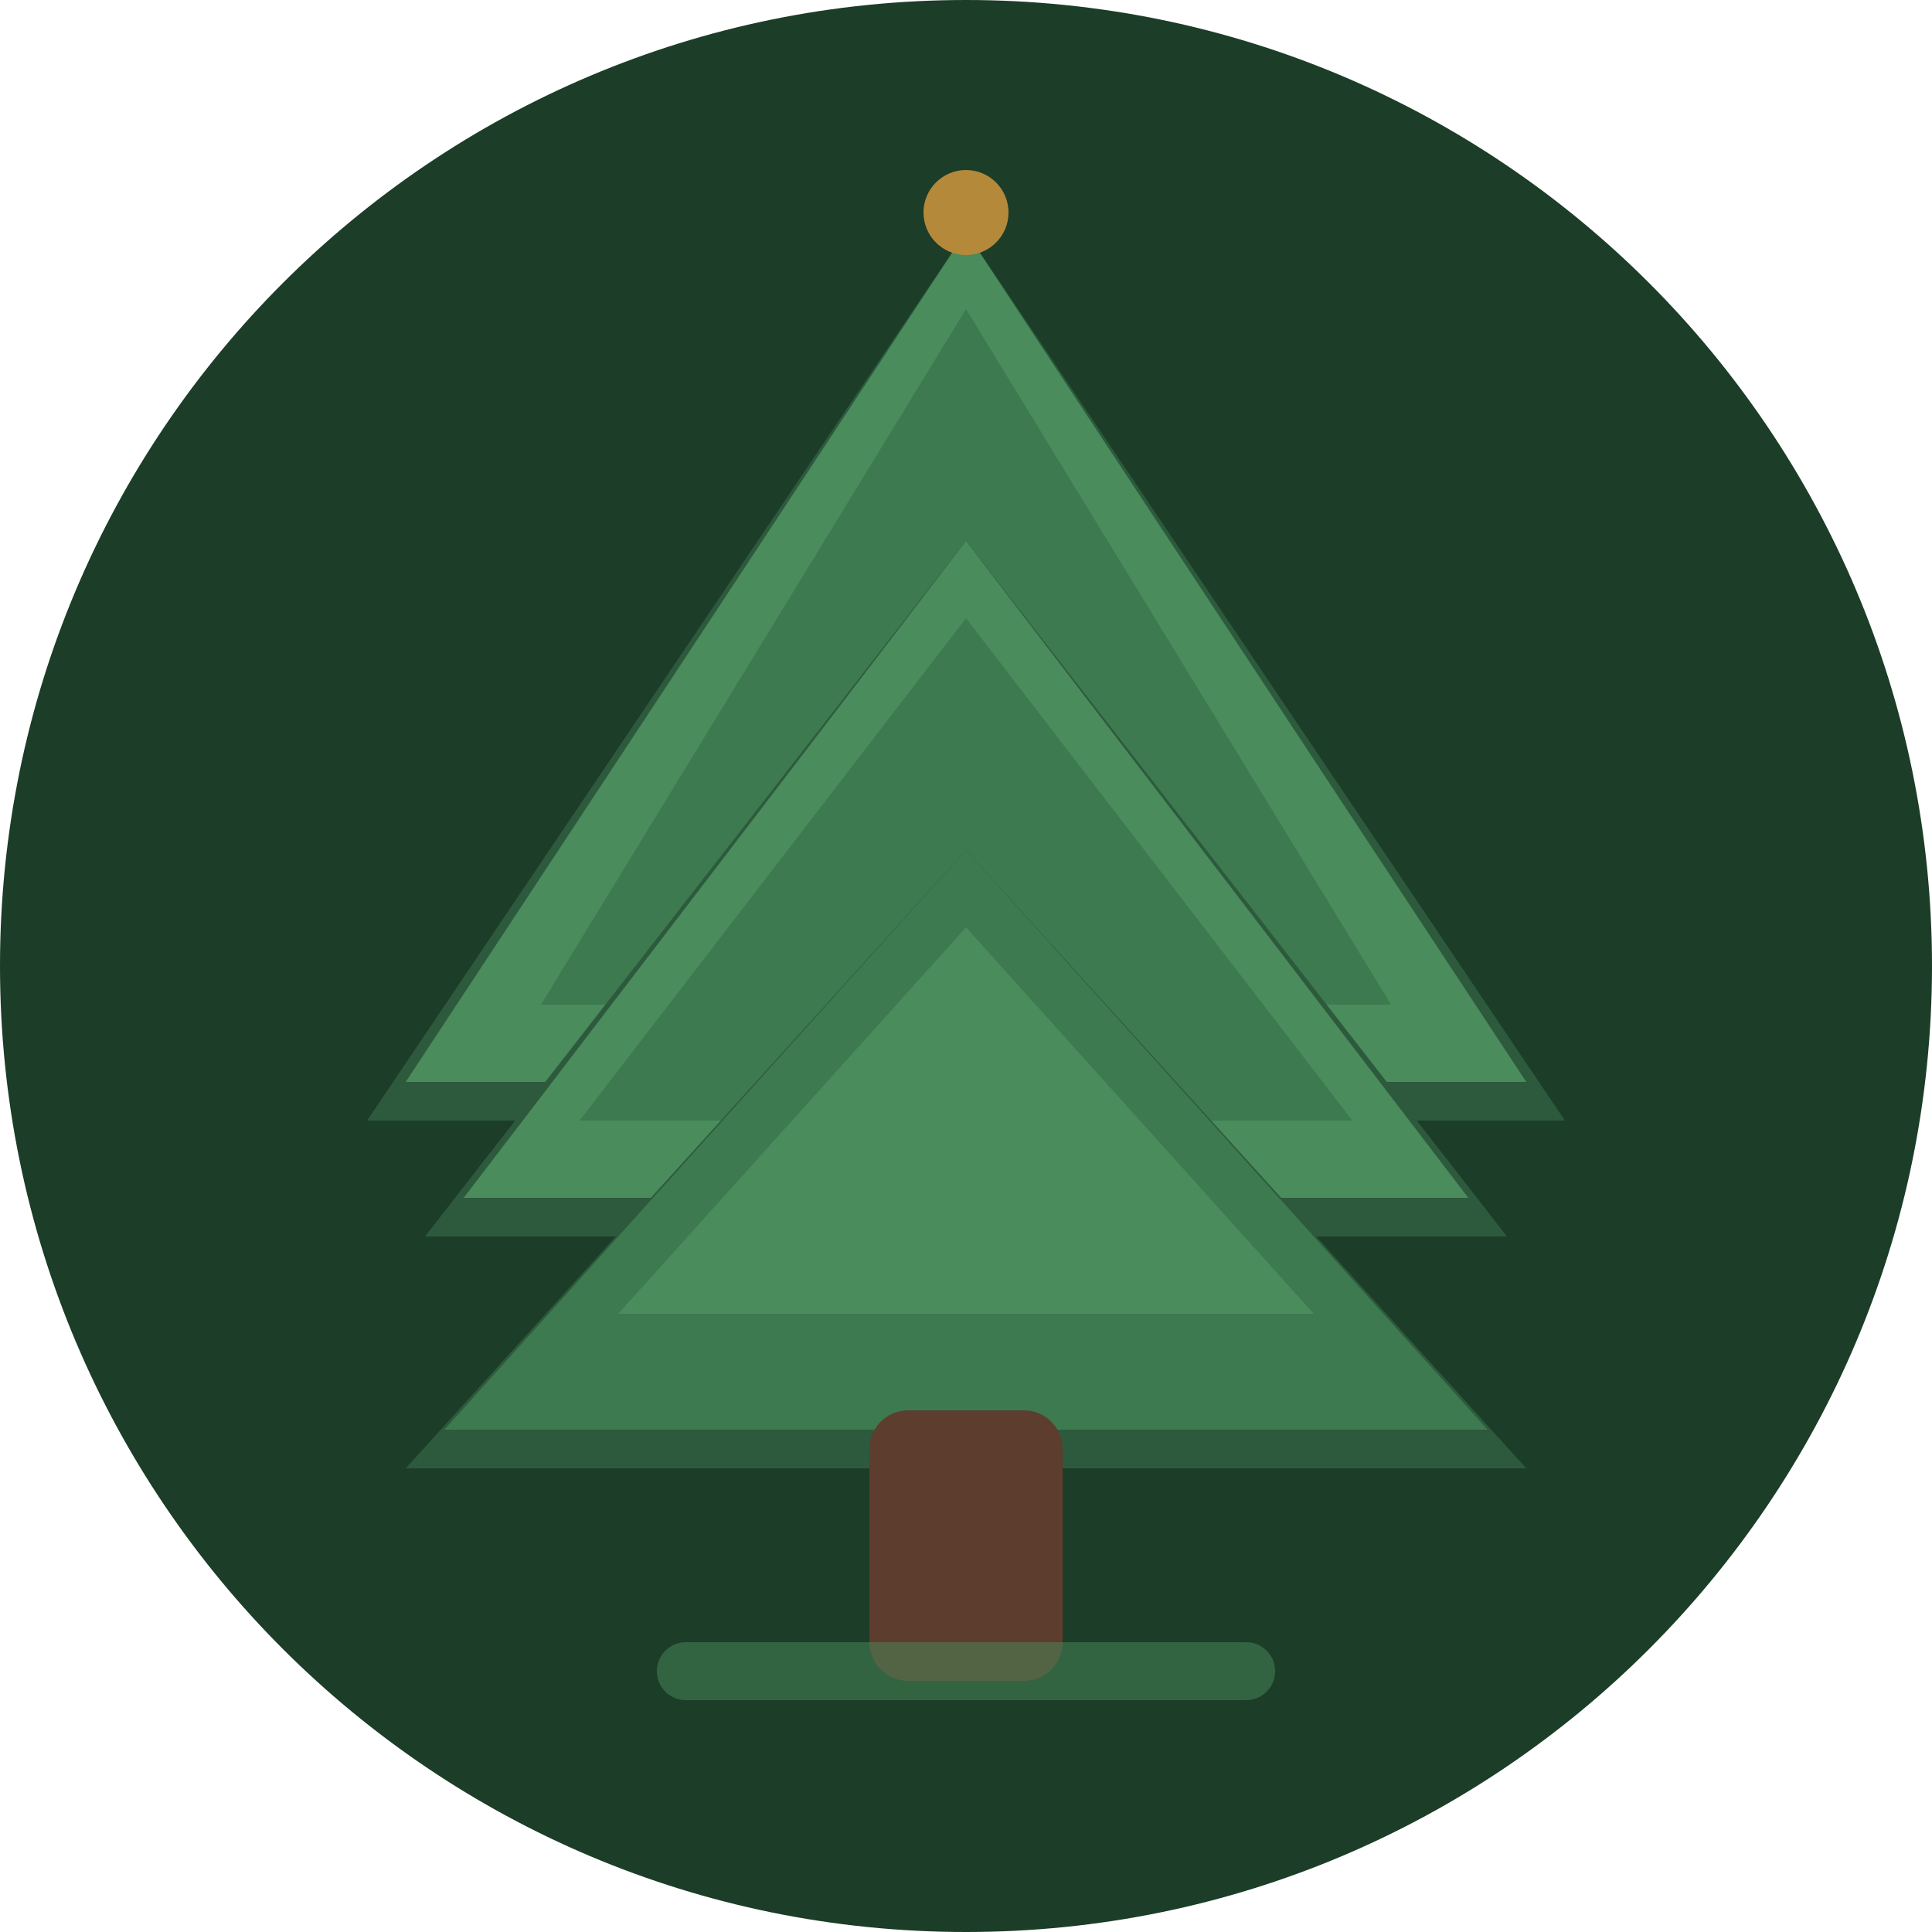
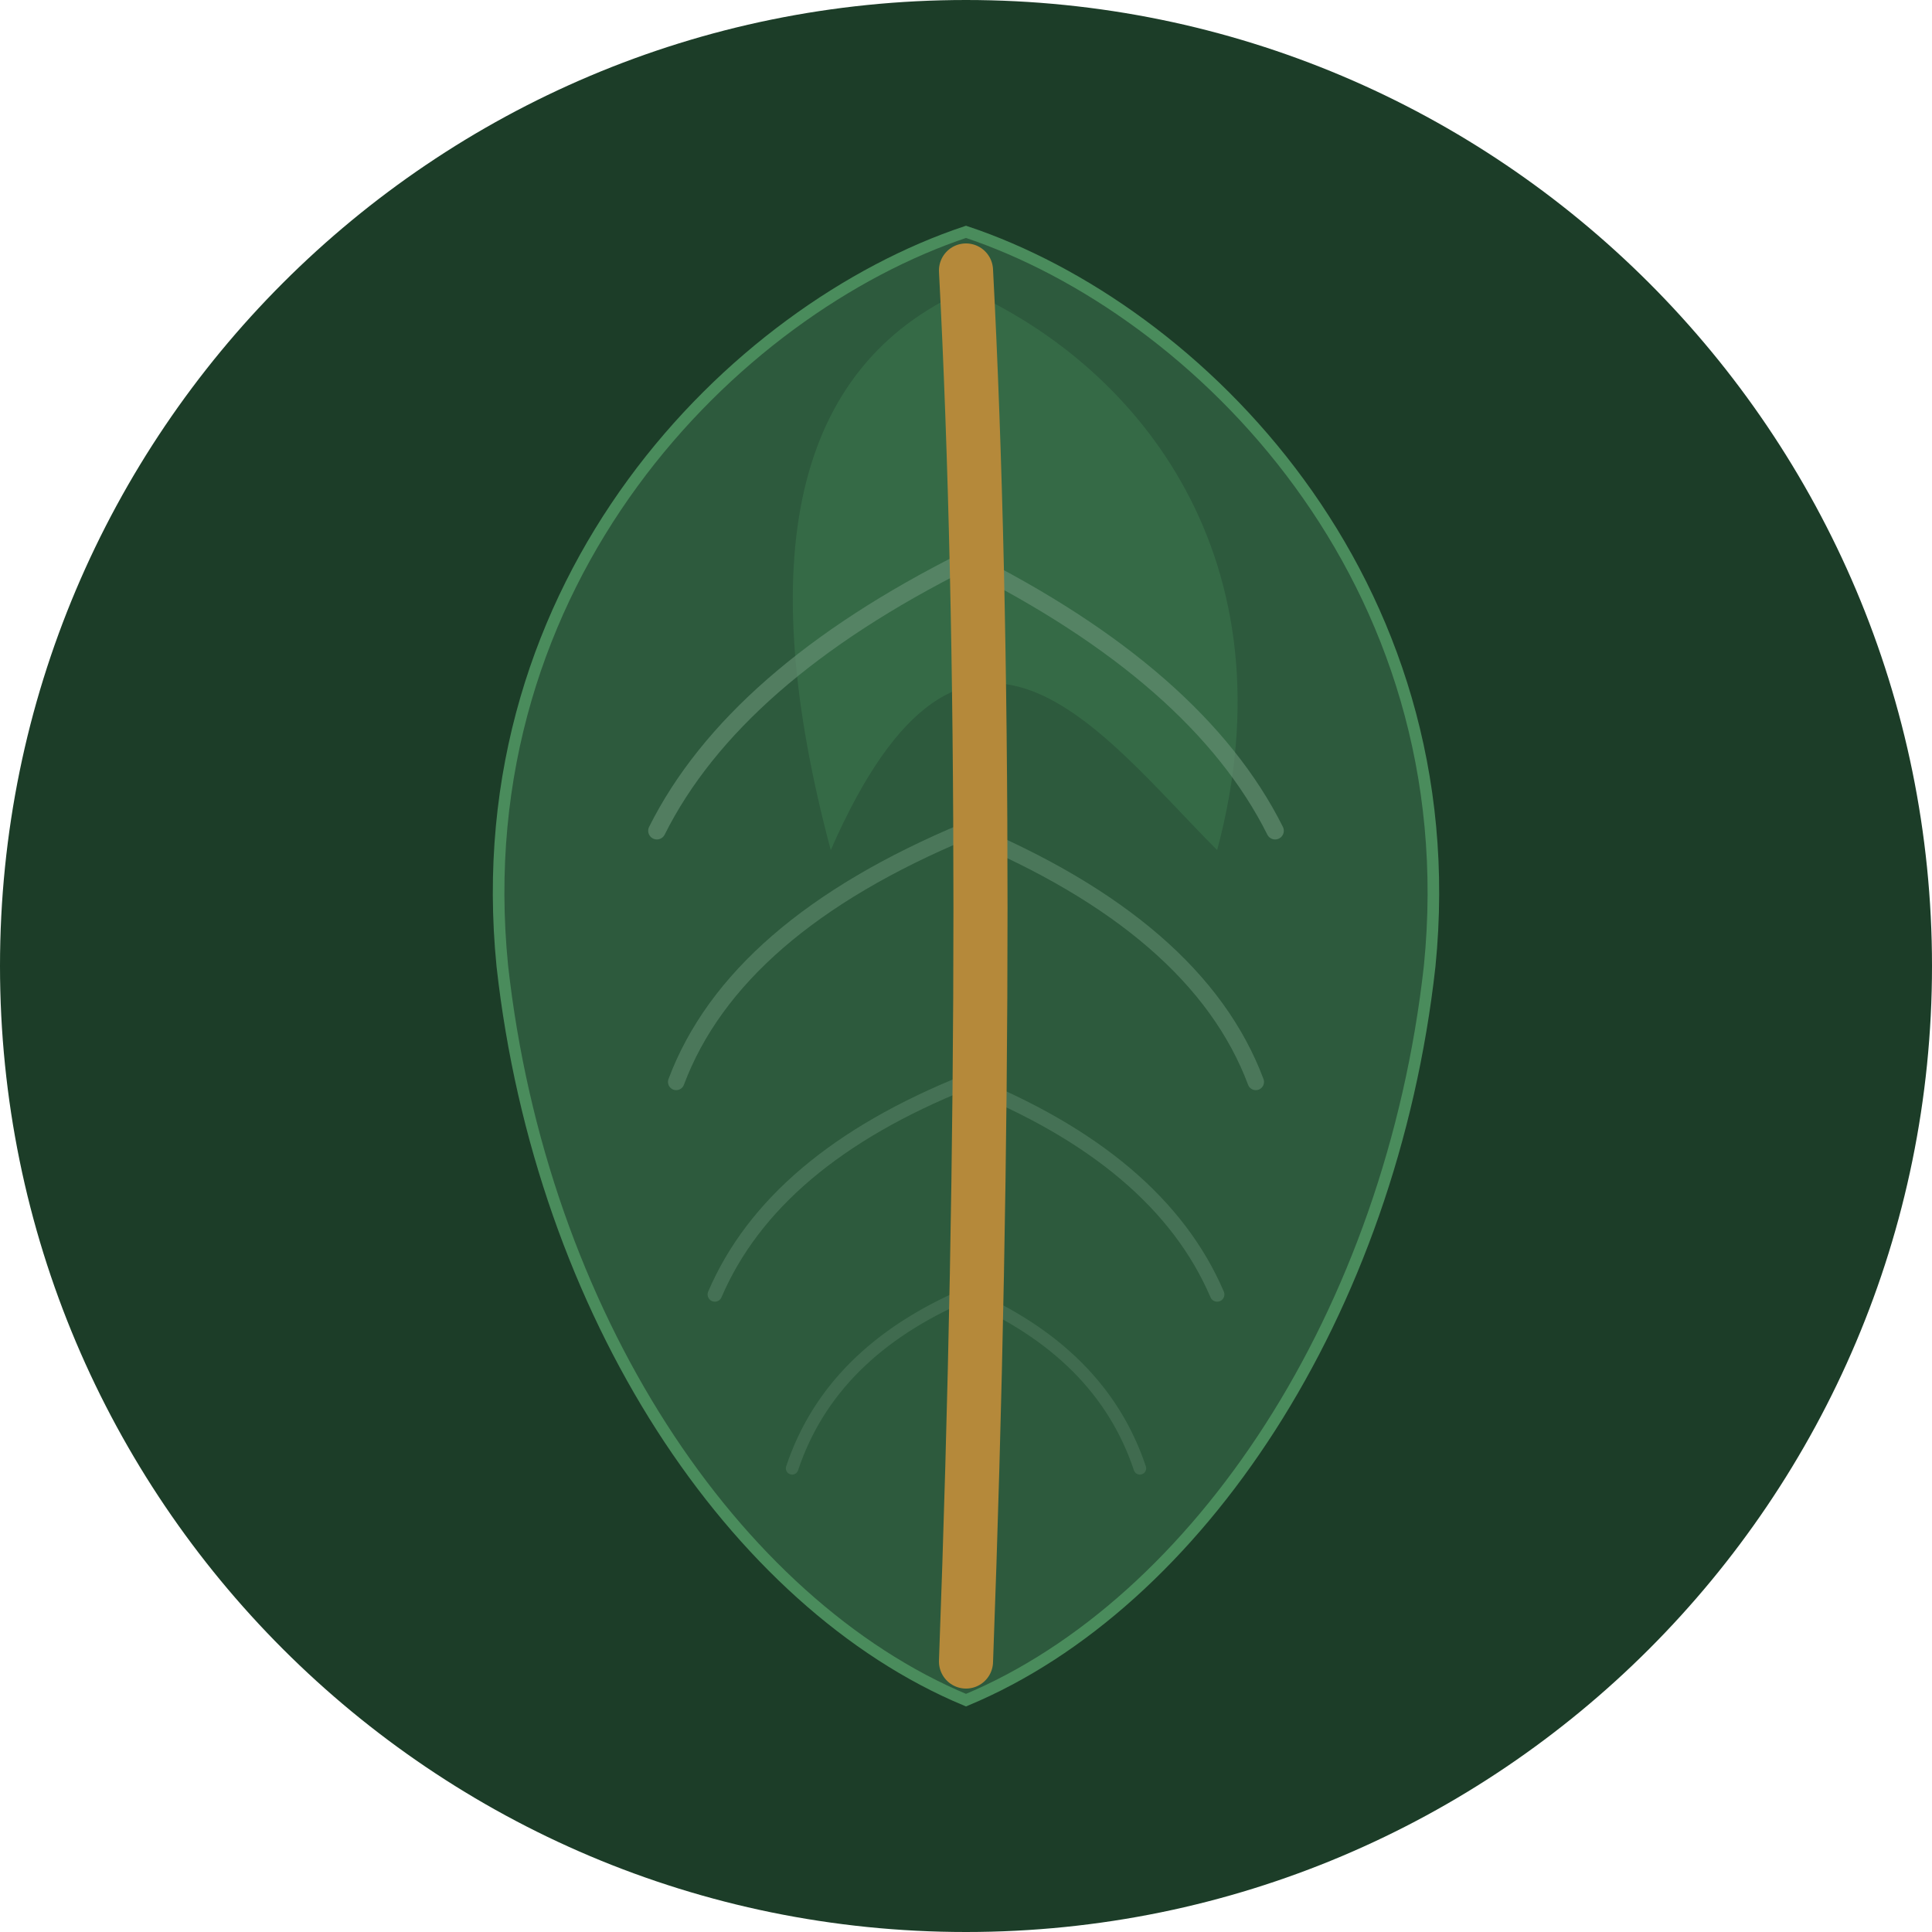
<svg xmlns="http://www.w3.org/2000/svg" viewBox="0 0 100 100" width="512" height="512">
  <circle cx="50" cy="50" r="50" fill="#1c3d28" />
-   <polygon points="50,12 19,58 81,58" fill="#2d5a3d" />
-   <polygon points="50,12 21,56 79,56" fill="#4a8c5c" />
-   <polygon points="50,16 28,52 72,52" fill="#3d7a4f" />
-   <polygon points="50,28 22,64 78,64" fill="#2d5a3d" />
-   <polygon points="50,28 24,62 76,62" fill="#4a8c5c" />
-   <polygon points="50,32 30,58 70,58" fill="#3d7a4f" />
-   <polygon points="50,44 21,76 79,76" fill="#2d5a3d" />
-   <polygon points="50,44 23,74 77,74" fill="#3d7a4f" />
-   <polygon points="50,48 32,68 68,68" fill="#4a8c5c" />
-   <rect x="45" y="73" width="10" height="14" rx="2" fill="#5c3d2e" />
-   <rect x="34" y="85" width="32" height="3" rx="1.5" fill="#4a8c5c" opacity="0.5" />
-   <circle cx="50" cy="11" r="2.2" fill="#b5893a" />
+   <path d="M 50 12 C 62 16, 76 30, 74 50 C 72 68, 62 83, 50 88 C 38 83, 28 68, 26 50 C 24 30, 38 16, 50 12 Z" fill="#2d5a3d" />
+   <path d="M 50 15 C 59 19, 67 29, 63 44 C 57 38, 50 28, 43 44 C 39 29, 41 19, 50 15 Z" fill="#3d7a4f" opacity="0.5" />
+   <path d="M 50 12 C 62 16, 76 30, 74 50 C 72 68, 62 83, 50 88 C 38 83, 28 68, 26 50 C 24 30, 38 16, 50 12 Z" fill="none" stroke="#4a8c5c" stroke-width="0.6" />
+   <path d="M 50 29 Q 62 35, 66 43" fill="none" stroke="#6a9478" stroke-width="0.9" stroke-linecap="round" opacity="0.6" />
+   <path d="M 50 29 Q 38 35, 34 43" fill="none" stroke="#6a9478" stroke-width="0.9" stroke-linecap="round" opacity="0.6" />
+   <path d="M 50 43 Q 62 48, 65 56" fill="none" stroke="#6a9478" stroke-width="0.85" stroke-linecap="round" opacity="0.5" />
+   <path d="M 50 43 Q 38 48, 35 56" fill="none" stroke="#6a9478" stroke-width="0.85" stroke-linecap="round" opacity="0.5" />
+   <path d="M 50 56 Q 60 60, 63 67" fill="none" stroke="#6a9478" stroke-width="0.75" stroke-linecap="round" opacity="0.4" />
+   <path d="M 50 56 Q 40 60, 37 67" fill="none" stroke="#6a9478" stroke-width="0.75" stroke-linecap="round" opacity="0.4" />
+   <path d="M 50 67 Q 57 70, 59 76" fill="none" stroke="#6a9478" stroke-width="0.65" stroke-linecap="round" opacity="0.3" />
+   <path d="M 50 67 Q 43 70, 41 76" fill="none" stroke="#6a9478" stroke-width="0.65" stroke-linecap="round" opacity="0.3" />
+   <path d="M 50 14 C 51 33, 51 59, 50 86" fill="none" stroke="#b5893a" stroke-width="2.8" stroke-linecap="round" />
</svg>
